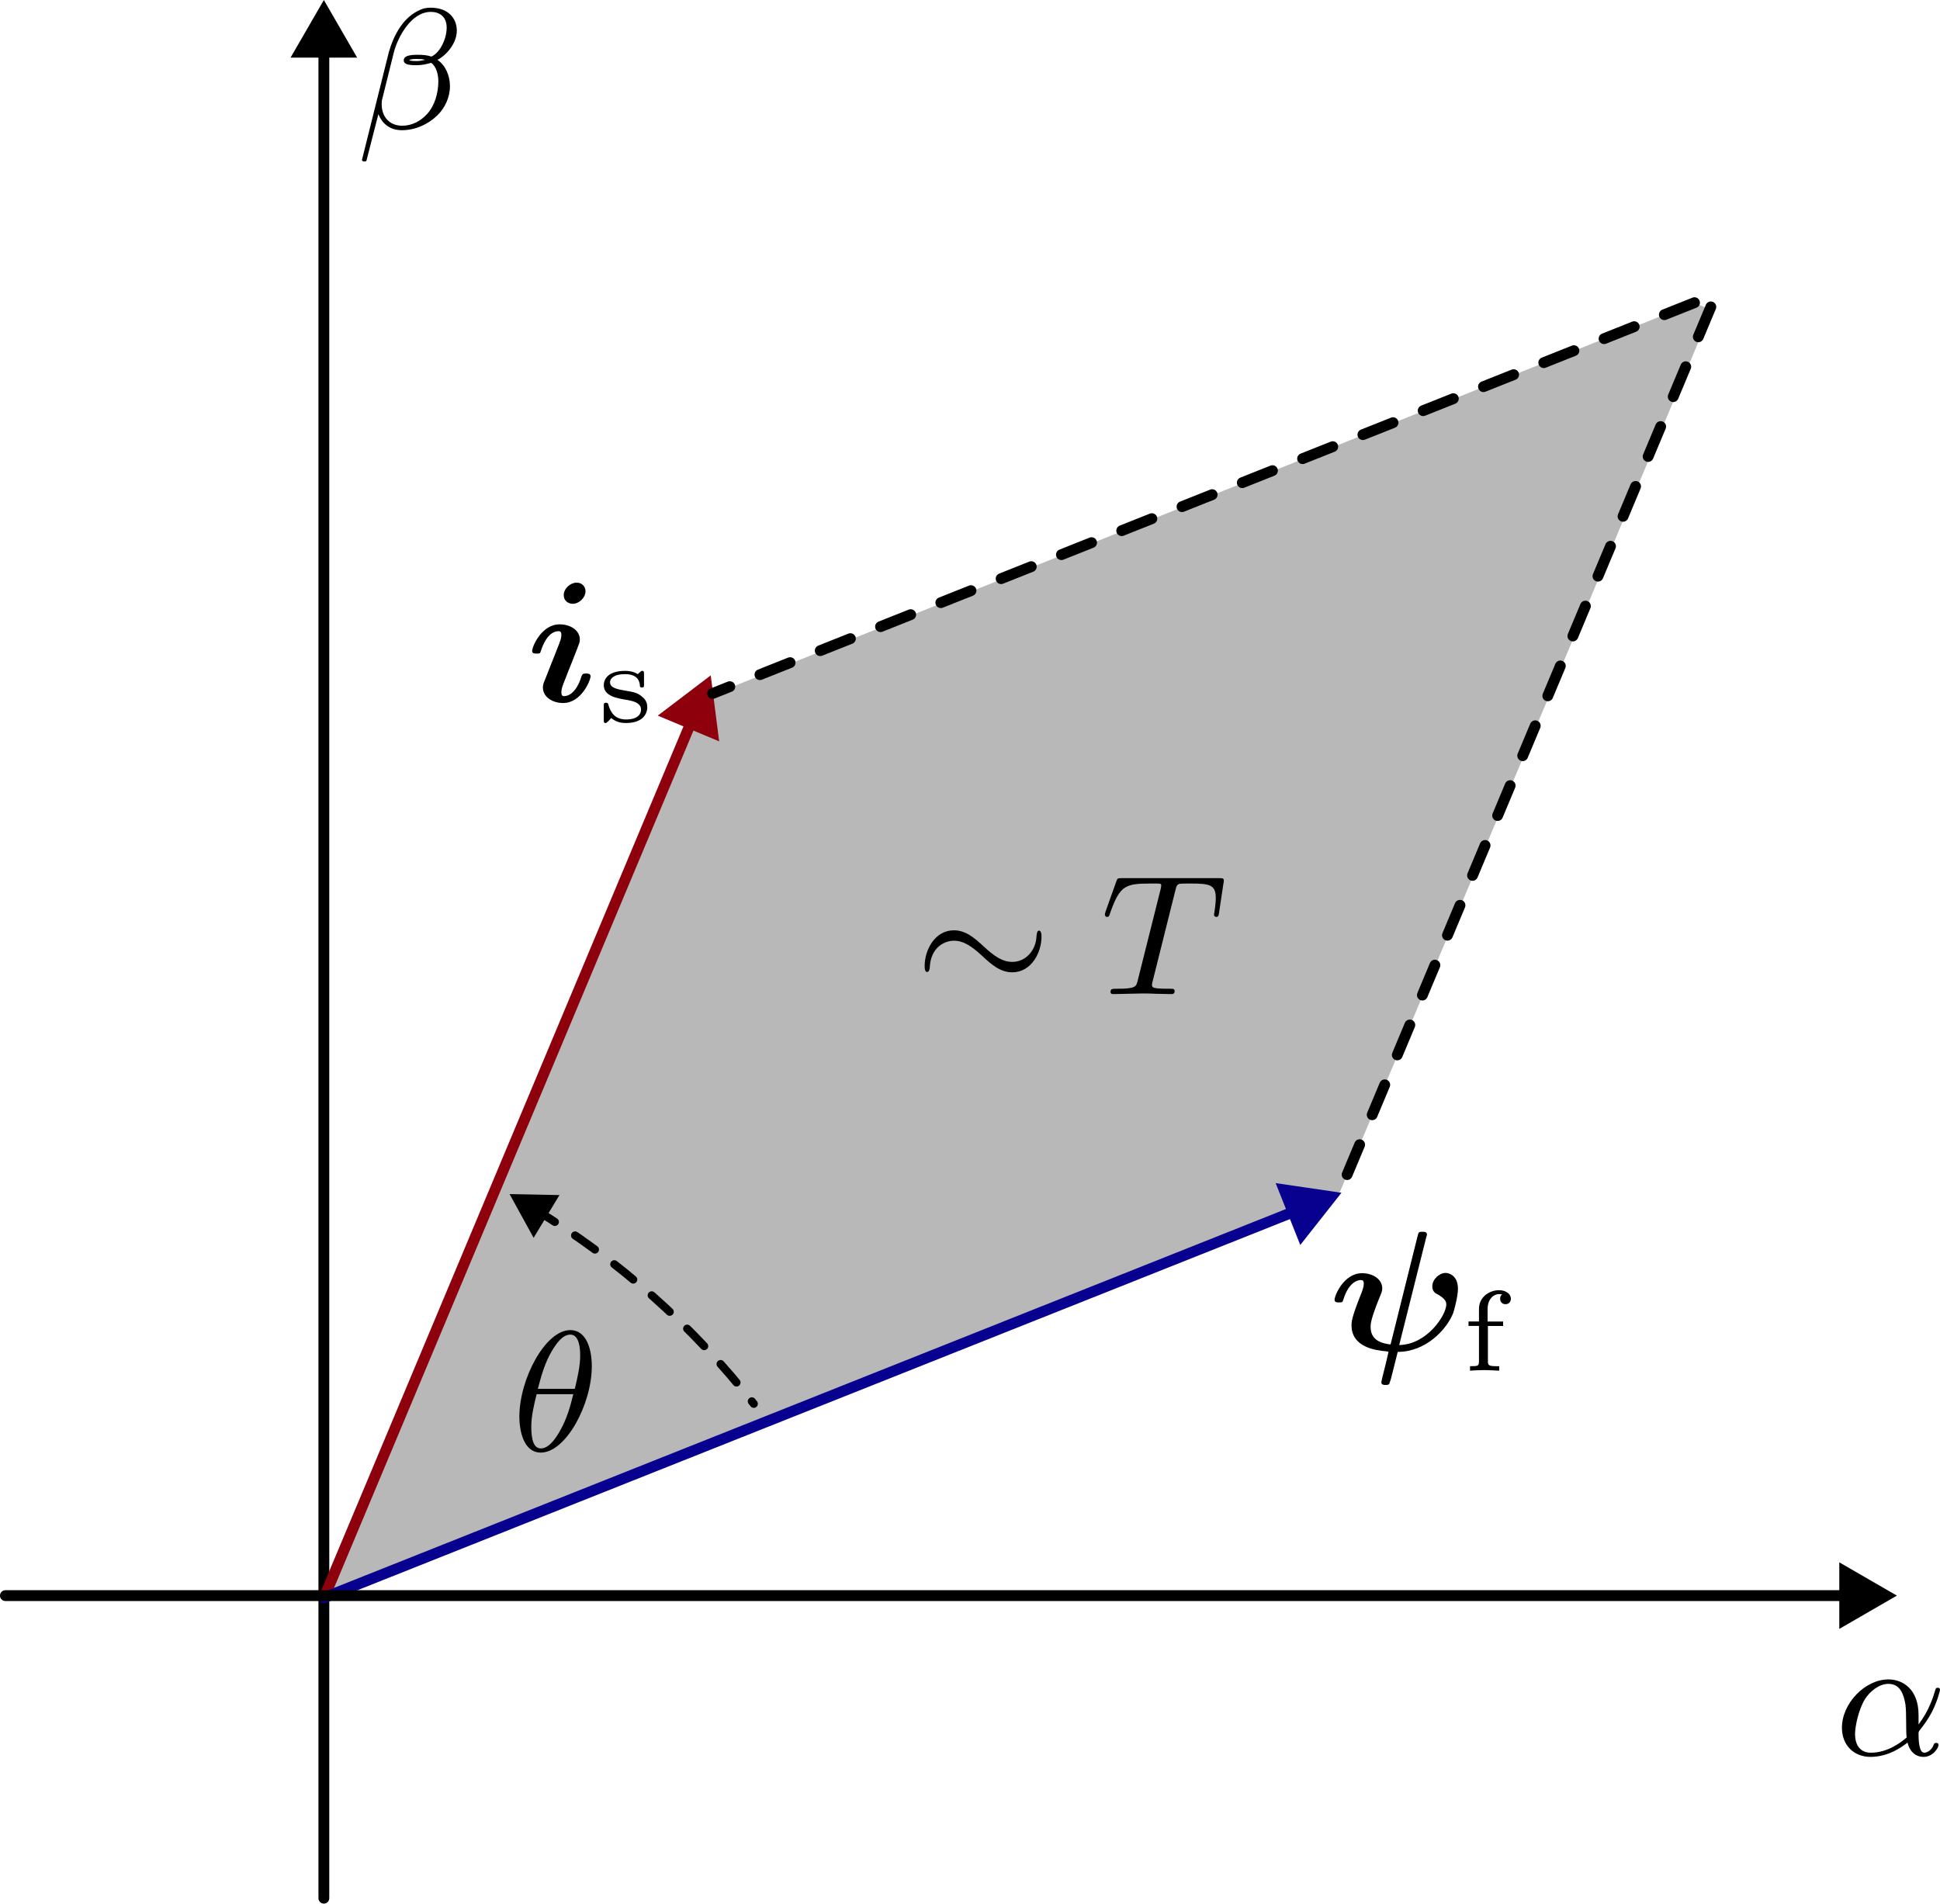
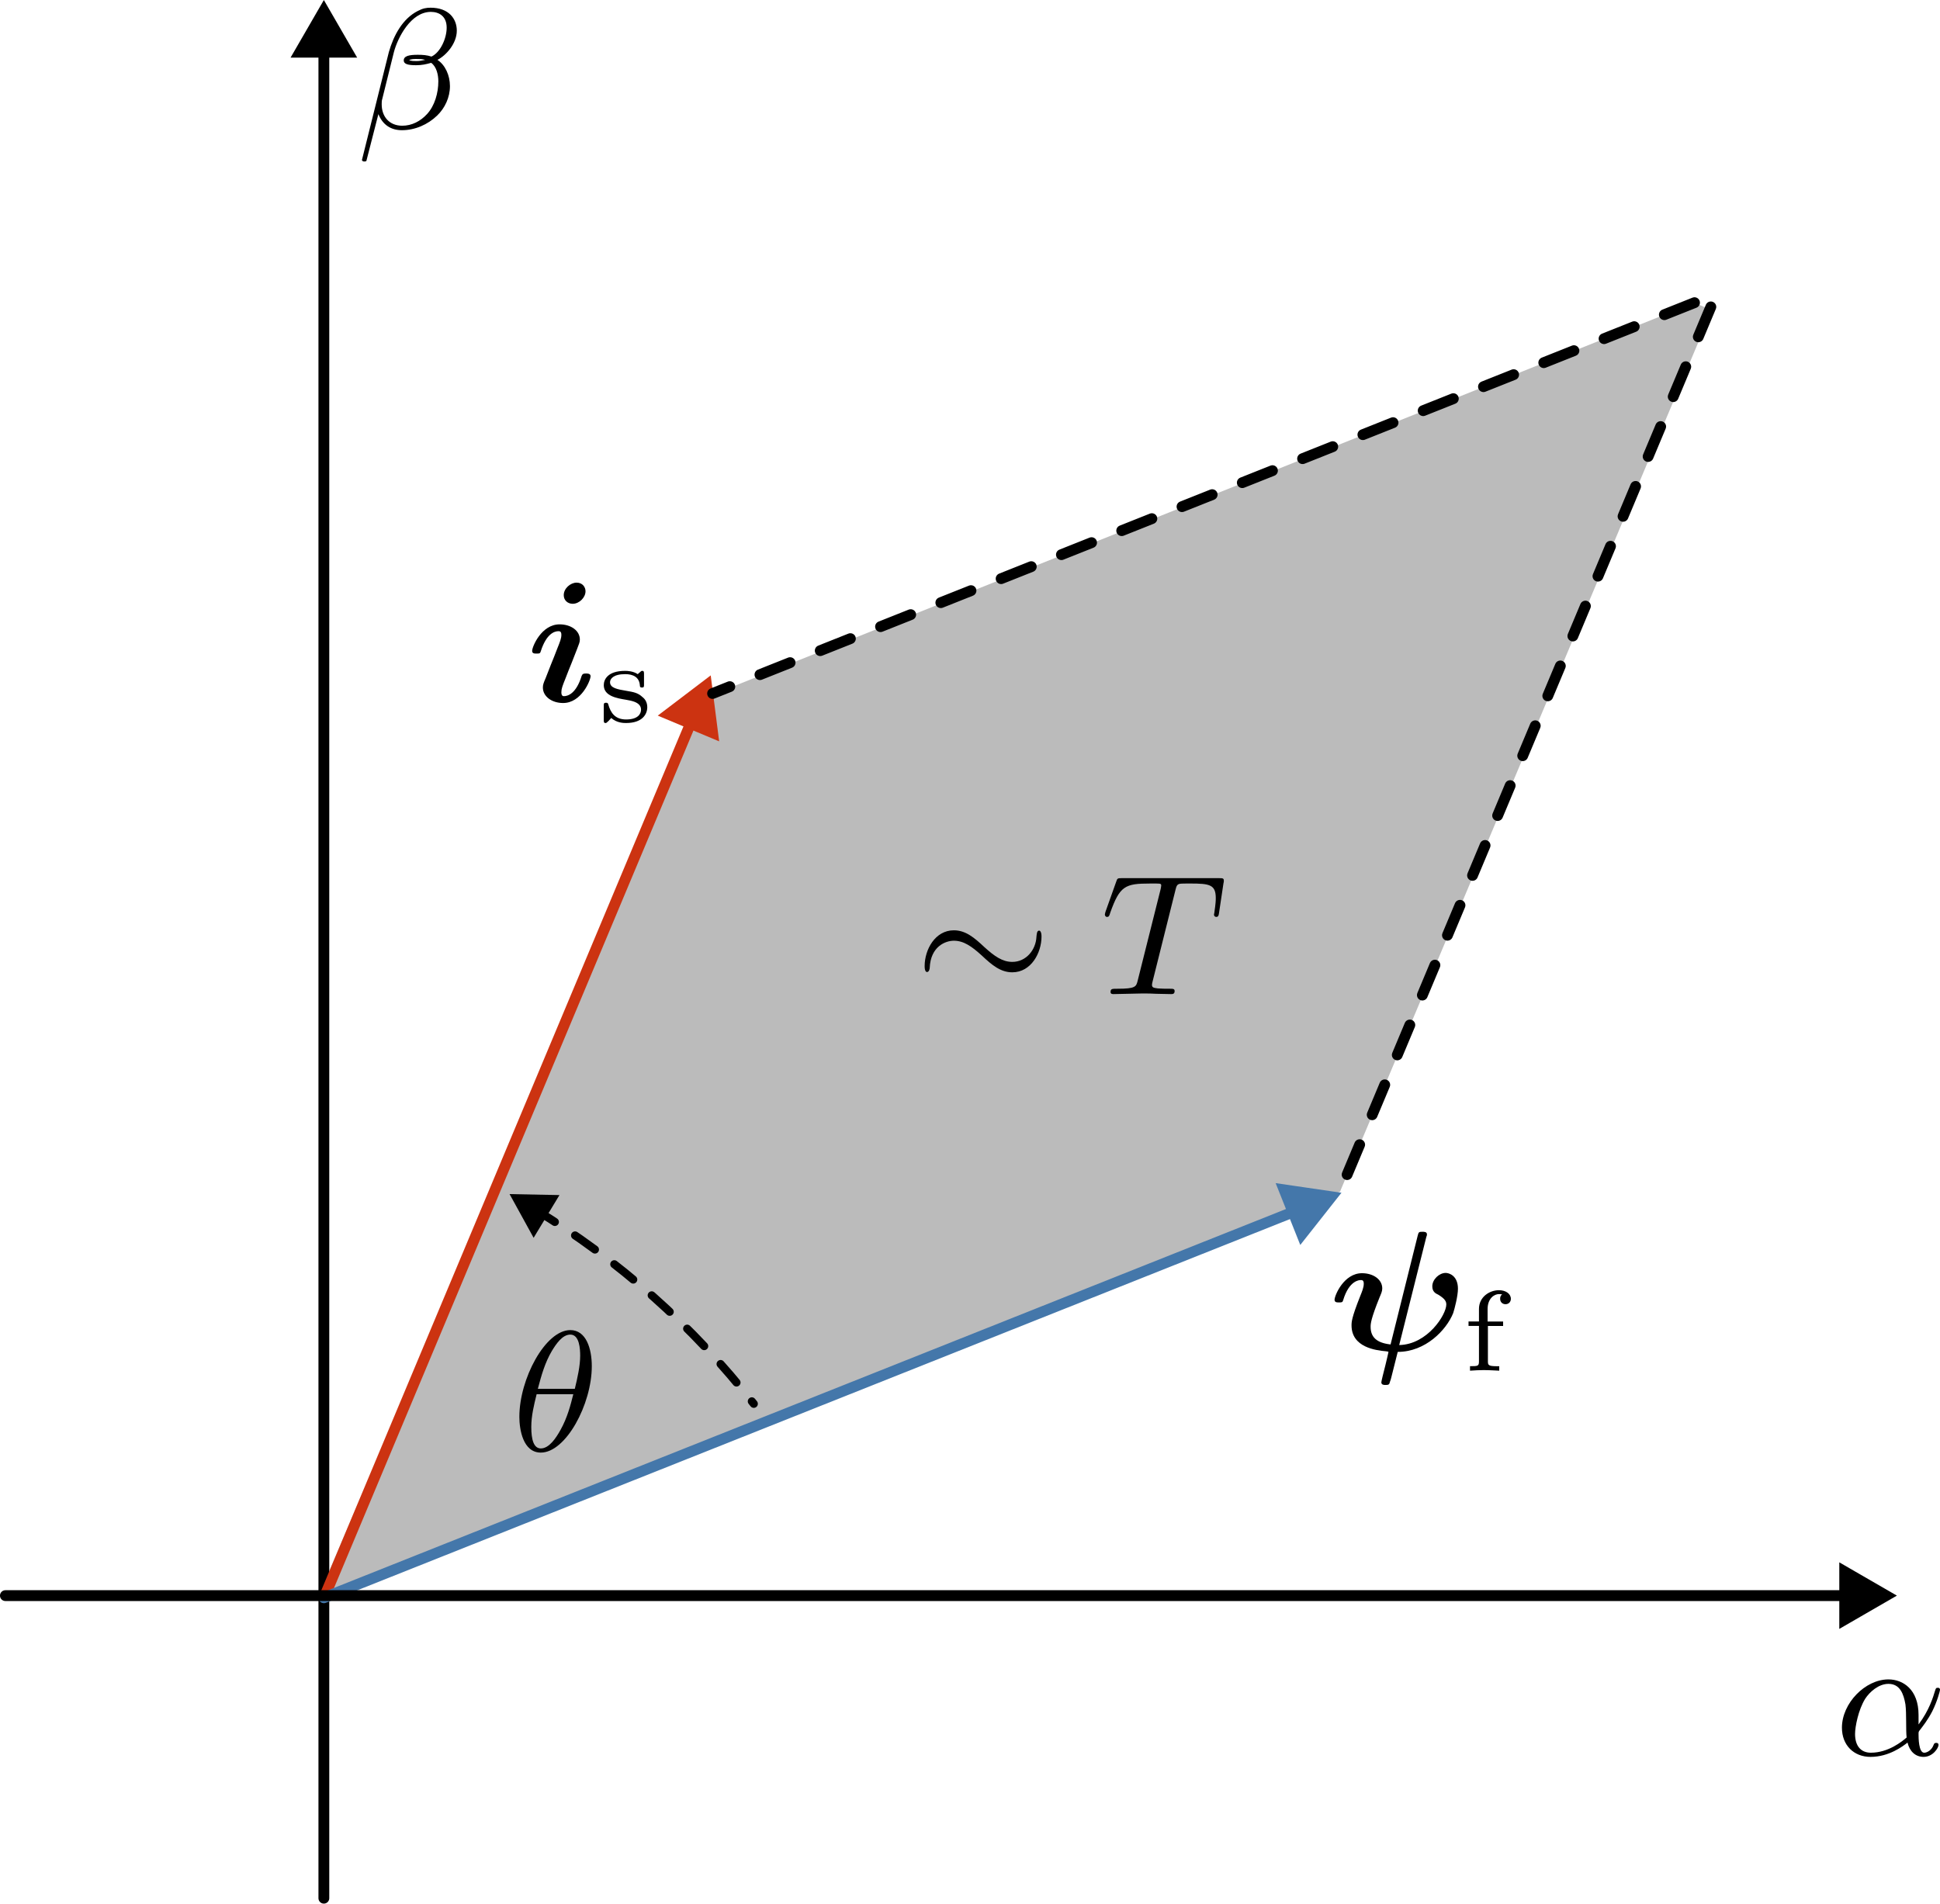
<svg xmlns="http://www.w3.org/2000/svg" width="35.873mm" height="35.206mm" viewBox="0 0 35.873 35.206" version="1.1" id="svg1">
  <defs id="defs1">
    <marker style="overflow:visible" id="Triangle" refX="0" refY="0" orient="auto-start-reverse" markerWidth="1" markerHeight="1" viewBox="0 0 1 1" preserveAspectRatio="xMidYMid">
      <path transform="scale(0.5)" style="fill:context-stroke;fill-rule:evenodd;stroke:context-stroke;stroke-width:1pt" d="M 5.77,0 -2.88,5 V -5 Z" id="path135" />
    </marker>
    <marker style="overflow:visible" id="Triangle-6" refX="0" refY="0" orient="auto-start-reverse" markerWidth="1" markerHeight="1" viewBox="0 0 1 1" preserveAspectRatio="xMidYMid">
      <path transform="scale(0.5)" style="fill:context-stroke;fill-rule:evenodd;stroke:context-stroke;stroke-width:1pt" d="M 5.77,0 -2.88,5 V -5 Z" id="path135-3" />
    </marker>
    <marker style="overflow:visible" id="Triangle-69-8-5" refX="0" refY="0" orient="auto-start-reverse" markerWidth="1" markerHeight="1" viewBox="0 0 1 1" preserveAspectRatio="xMidYMid">
      <path transform="scale(0.5)" style="fill:context-stroke;fill-rule:evenodd;stroke:context-stroke;stroke-width:1pt" d="M 5.77,0 -2.88,5 V -5 Z" id="path135-7-6-4" />
    </marker>
    <marker style="overflow:visible" id="Triangle-69-8-5-6" refX="0" refY="0" orient="auto-start-reverse" markerWidth="1" markerHeight="1" viewBox="0 0 1 1" preserveAspectRatio="xMidYMid">
      <path transform="scale(0.5)" style="fill:context-stroke;fill-rule:evenodd;stroke:context-stroke;stroke-width:1pt" d="M 5.77,0 -2.88,5 V -5 Z" id="path135-7-6-4-1" />
    </marker>
    <marker style="overflow:visible" id="Triangle-4" refX="0" refY="0" orient="auto-start-reverse" markerWidth="1" markerHeight="1" viewBox="0 0 1 1" preserveAspectRatio="xMidYMid">
      <path transform="scale(0.5)" style="fill:context-stroke;fill-rule:evenodd;stroke:context-stroke;stroke-width:1pt" d="M 5.77,0 -2.88,5 V -5 Z" id="path135-2" />
    </marker>
  </defs>
  <g id="layer1" transform="translate(-28.40742,-5.904369)">
-     <path style="fill:#b8b8b8;fill-opacity:1;fill-rule:evenodd;stroke:none;stroke-width:0.2;stroke-linecap:round;stroke-miterlimit:3.9;stroke-dasharray:0.6, 0.6;stroke-dashoffset:0;stroke-opacity:1" d="m 34.396,35.19 6.988,-16.359 18.358,-7.328 0.319,0.14 -6.876,16.302 -18.768,7.47 z" id="path11" />
+     <path style="fill:#bbbbbb;fill-opacity:1;fill-rule:evenodd;stroke:none;stroke-width:0.2;stroke-linecap:round;stroke-miterlimit:3.9;stroke-dasharray:0.6, 0.6;stroke-dashoffset:0;stroke-opacity:1" d="m 34.396,35.19 6.988,-16.359 18.358,-7.328 0.319,0.14 -6.876,16.302 -18.768,7.47 z" id="path11" />
    <path style="fill:none;fill-rule:evenodd;stroke:#000000;stroke-width:0.2;stroke-linecap:round;stroke-miterlimit:3.9;stroke-dasharray:none;stroke-opacity:1;marker-start:url(#Triangle)" d="M 34.396,6.615 V 41.01" id="path1" />
-     <path style="fill:none;fill-rule:evenodd;stroke:#8e000c;stroke-width:0.2;stroke-linecap:round;stroke-miterlimit:3.9;stroke-dasharray:none;stroke-opacity:1;marker-start:url(#Triangle-69-8-5)" d="M 41.275,19.05 34.416,35.414" id="path1-2-8-6" />
+     <path style="fill:#cc3311;fill-rule:evenodd;stroke:#cc3311;stroke-width:0.2;stroke-linecap:round;stroke-miterlimit:3.9;stroke-dasharray:none;stroke-opacity:1;marker-start:url(#Triangle-69-8-5)" d="M 41.275,19.05 34.416,35.414" id="path1-2-8-6" />
    <path style="fill:none;fill-rule:evenodd;stroke:#000000;stroke-width:0.2;stroke-linecap:round;stroke-miterlimit:3.9;stroke-dasharray:0.6, 0.6;stroke-dashoffset:0;stroke-opacity:1" d="M 60.043,11.58 53.185,27.943" id="path1-2-8-6-9" />
-     <path style="fill:none;fill-rule:evenodd;stroke:#08008e;stroke-width:0.2;stroke-linecap:round;stroke-miterlimit:3.9;stroke-dasharray:none;stroke-opacity:1;marker-start:url(#Triangle-69-8-5-6)" d="M 52.553,28.226 34.396,35.454" id="path1-2-8-6-3" />
+     <path style="fill:#4477aa;fill-rule:evenodd;stroke:#4477aa;stroke-width:0.2;stroke-linecap:round;stroke-miterlimit:3.9;stroke-dasharray:none;stroke-opacity:1;marker-start:url(#Triangle-69-8-5-6)" d="M 52.553,28.226 34.396,35.454" id="path1-2-8-6-3" />
    <path style="fill:none;fill-rule:evenodd;stroke:#000000;stroke-width:0.2;stroke-linecap:round;stroke-miterlimit:3.9;stroke-dasharray:0.6, 0.6;stroke-dashoffset:0;stroke-opacity:1" d="M 59.741,11.502 41.584,18.73" id="path1-2-8-6-3-6" />
    <path style="fill:none;fill-rule:evenodd;stroke:#000000;stroke-width:0.2;stroke-linecap:round;stroke-miterlimit:3.9;stroke-dasharray:none;stroke-opacity:1;marker-start:url(#Triangle-6)" d="M 62.773,35.414 H 28.507" id="path1-9" />
    <g transform="translate(62.46719,36.07704)" id="g16">
      <g fill="#000000" fill-opacity="1" id="g14" transform="matrix(0.352778,0,0,0.352778,-0.84089,-0.668205)">
        <g id="use2" transform="translate(1.993,8.375)">
          <path d="m 4.406,-2.109 c 0,-1.328 -0.812,-1.859 -1.578,-1.859 -1.219,0 -2.438,1.25 -2.438,2.531 0,0.922 0.625,1.531 1.5,1.531 0.969,0 1.703,-0.562 1.938,-0.75 0.109,0.453 0.406,0.75 0.844,0.75 0.484,0 0.781,-0.469 0.781,-0.625 0,-0.109 -0.094,-0.109 -0.125,-0.109 -0.094,0 -0.109,0.047 -0.141,0.125 -0.094,0.25 -0.328,0.391 -0.484,0.391 -0.297,0 -0.297,-0.797 -0.297,-0.984 0,-0.109 0,-0.125 0.094,-0.234 0.141,-0.188 0.391,-0.5 0.625,-0.953 0.266,-0.531 0.406,-1.078 0.406,-1.125 0,-0.016 0,-0.109 -0.109,-0.109 -0.109,0 -0.109,0.031 -0.156,0.172 -0.094,0.312 -0.297,1 -0.859,1.75 z m -0.625,1.188 C 3.547,-0.719 2.828,-0.125 1.906,-0.125 c -0.5,0 -0.828,-0.328 -0.828,-0.984 0,-0.375 0.172,-1.266 0.531,-1.844 0.234,-0.359 0.703,-0.781 1.219,-0.781 0.609,0 0.797,0.531 0.891,1.078 0.062,0.484 0.016,1.344 0.062,1.734 z m 0,0" id="path4" />
        </g>
      </g>
      <g fill="#000000" fill-opacity="1" id="g15" transform="matrix(0.352778,0,0,0.352778,-0.84089,-0.668205)">
        <g id="use3" transform="translate(7.905,4.566)" />
      </g>
    </g>
    <g transform="translate(35.10053,5.992944)" id="g31">
      <g fill="#000000" fill-opacity="1" id="g28" transform="matrix(0.352778,0,0,0.352778,-0.801448,-0.668205)">
        <g id="g27" transform="translate(1.993,8.375)">
          <path d="m 5.25,-5.125 c 0,-0.625 -0.422,-1.203 -1.375,-1.203 -0.219,0 -0.406,0.031 -0.672,0.172 C 2.406,-5.75 1.938,-4.875 1.688,-4 L 0.281,1.641 c -0.016,0.047 0.047,0.094 0.109,0.094 0.078,0 0.125,-0.016 0.125,-0.047 l 0.625,-2.438 c 0.219,0.547 0.641,0.844 1.234,0.844 0.688,0 1.359,-0.297 1.844,-0.766 C 4.625,-1.062 4.891,-1.625 4.891,-2.219 c 0,-0.562 -0.25,-1.109 -0.656,-1.375 C 4.672,-3.812 5.25,-4.438 5.25,-5.125 Z M 3.594,-3.594 C 3.438,-3.562 3.297,-3.531 3.141,-3.531 3,-3.531 2.875,-3.531 2.75,-3.578 c 0.109,-0.062 0.266,-0.062 0.391,-0.062 0.156,0 0.297,0 0.453,0.047 z m 1.125,-1.688 c 0,0.562 -0.328,1.297 -0.797,1.516 -0.234,-0.078 -0.453,-0.094 -0.719,-0.094 -0.453,0 -0.734,0.062 -0.734,0.297 0,0.188 0.219,0.25 0.641,0.25 0.312,0 0.516,-0.047 0.797,-0.125 0.281,0.203 0.375,0.625 0.375,0.969 0,0.609 -0.188,1.281 -0.594,1.719 -0.344,0.375 -0.797,0.609 -1.297,0.609 -0.672,0 -1.078,-0.469 -1.078,-1.125 0,-0.094 0,-0.188 0.031,-0.281 L 1.953,-4 c 0.203,-0.766 0.891,-2.109 1.938,-2.109 0.422,0 0.828,0.219 0.828,0.828 z m 0,0" id="path26" />
        </g>
      </g>
      <g fill="#000000" fill-opacity="1" id="g30" transform="matrix(0.352778,0,0,0.352778,-0.801448,-0.668205)" />
    </g>
    <g transform="translate(38.24755,16.6796)" id="g41">
      <g fill="#000000" fill-opacity="1" id="g33" transform="matrix(0.352778,0,0,0.352778,-0.807817,-0.700132)">
        <g id="g32" transform="translate(1.993,8.219)">
          <path d="M 3.094,-5.781 C 3.094,-6 2.938,-6.234 2.625,-6.234 c -0.312,0 -0.672,0.297 -0.672,0.656 0,0.281 0.219,0.453 0.469,0.453 0.344,0 0.672,-0.328 0.672,-0.656 z M 1,-1.219 c -0.109,0.25 -0.141,0.344 -0.141,0.484 0,0.469 0.469,0.812 1.062,0.812 0.953,0 1.438,-1.188 1.438,-1.406 0,-0.141 -0.156,-0.141 -0.234,-0.141 -0.141,0 -0.188,0.016 -0.234,0.125 -0.281,0.922 -0.719,1.062 -0.922,1.062 -0.047,0 -0.141,0 -0.141,-0.203 0,-0.188 0.062,-0.344 0.219,-0.734 C 2.094,-1.359 2.312,-1.891 2.375,-2.047 l 0.281,-0.719 c 0.094,-0.25 0.141,-0.344 0.141,-0.484 0,-0.469 -0.469,-0.797 -1.062,-0.797 -0.953,0 -1.438,1.172 -1.438,1.391 0,0.141 0.125,0.141 0.234,0.141 0.141,0 0.188,0 0.219,-0.125 C 1.047,-3.562 1.469,-3.688 1.672,-3.688 c 0.062,0 0.156,0 0.156,0.188 0,0.188 -0.062,0.344 -0.219,0.734 C 1.562,-2.625 1.344,-2.094 1.281,-1.938 Z m 0,0" id="path27" />
        </g>
      </g>
      <g fill="#000000" fill-opacity="1" id="g35" transform="matrix(0.352778,0,0,0.352778,-0.807817,-0.700132)">
        <g id="g34" transform="translate(5.731,9.282)">
          <path d="m 2.422,-2.5 c 0,-0.109 0,-0.172 -0.094,-0.172 -0.031,0 -0.047,0 -0.125,0.078 C 2.188,-2.578 2.172,-2.578 2.094,-2.5 1.859,-2.656 1.562,-2.672 1.438,-2.672 c -0.938,0 -1.125,0.469 -1.125,0.75 0,0.578 0.703,0.688 1.172,0.766 0.266,0.047 0.781,0.125 0.781,0.516 0,0.234 -0.172,0.516 -0.781,0.516 -0.578,0 -0.812,-0.344 -0.938,-0.797 C 0.531,-0.969 0.516,-1 0.438,-1 c -0.125,0 -0.125,0.047 -0.125,0.172 v 0.719 c 0,0.109 0,0.172 0.094,0.172 0.047,0 0.047,-0.016 0.156,-0.109 l 0.141,-0.156 C 1,0.062 1.359,0.062 1.484,0.062 c 0.875,0 1.109,-0.484 1.109,-0.828 0,-0.25 -0.109,-0.422 -0.25,-0.531 C 2.094,-1.531 1.859,-1.562 1.5,-1.625 1.047,-1.703 0.641,-1.766 0.641,-2.078 0.641,-2.25 0.812,-2.5 1.438,-2.5 c 0.406,0 0.734,0.156 0.766,0.578 0,0.078 0.016,0.125 0.109,0.125 0.109,0 0.109,-0.047 0.109,-0.156 z m 0,0" id="path33" />
        </g>
      </g>
      <g fill="#000000" fill-opacity="1" id="g40" transform="matrix(0.352778,0,0,0.352778,-0.807817,-0.700132)" />
    </g>
    <path style="fill:none;fill-rule:evenodd;stroke:#000000;stroke-width:0.15;stroke-linecap:round;stroke-miterlimit:3.9;stroke-dasharray:0.45, 0.45;stroke-opacity:1;marker-start:url(#Triangle-4)" id="path32-6" d="m 42.807,20.79 a 15,15 0 0 1 4.65,2.8" transform="rotate(10.53126)" />
    <g transform="translate(53.08472,28.68507)" id="g9">
      <g fill="#000000" fill-opacity="1" id="g3" transform="matrix(0.352778,0,0,0.352778,-0.807817,-0.705644)">
        <g id="g2" transform="translate(1.993,8.219)">
          <path d="M 5.109,-5.953 C 5.125,-5.984 5.141,-6.031 5.141,-6.078 5.141,-6.219 5,-6.219 4.906,-6.219 c -0.188,0 -0.203,0.016 -0.25,0.203 L 3.234,-0.312 C 2.516,-0.391 2.188,-0.688 2.188,-1.234 c 0,-0.172 0.016,-0.422 0.469,-1.547 0.078,-0.188 0.141,-0.312 0.141,-0.469 0,-0.469 -0.469,-0.797 -1.062,-0.797 -0.953,0 -1.438,1.172 -1.438,1.391 0,0.141 0.125,0.141 0.234,0.141 0.141,0 0.188,0 0.219,-0.125 0.312,-1.031 0.844,-1.047 0.922,-1.047 0.062,0 0.156,0 0.156,0.188 0,0.203 -0.094,0.422 -0.188,0.656 C 1.188,-1.703 1.188,-1.484 1.188,-1.312 1.188,-0.156 2.469,0 3,0.047 3.125,0.062 3.125,0.078 3.125,0.078 3.125,0.109 3.016,0.547 2.969,0.75 2.844,1.234 2.75,1.625 2.75,1.672 2.75,1.812 2.891,1.812 2.969,1.812 c 0.156,0 0.203,-0.016 0.234,-0.172 0.078,-0.219 -0.016,0.094 0.406,-1.562 1.453,0 2.547,-1.141 2.906,-2.031 0.078,-0.234 0.25,-0.906 0.25,-1.281 0,-0.688 -0.469,-0.828 -0.641,-0.828 -0.344,0 -0.703,0.344 -0.703,0.703 0,0.281 0.172,0.375 0.312,0.438 0.359,0.219 0.422,0.359 0.422,0.516 0,0.531 -0.984,2.094 -2.469,2.125 z m 0,0" id="path2" />
        </g>
      </g>
      <g fill="#000000" fill-opacity="1" id="g8" transform="matrix(0.352778,0,0,0.352778,-0.807817,-0.705644)">
        <g id="g6" transform="translate(9.001,9.282)">
          <path d="M 1.328,-2.344 H 2.125 V -2.578 H 1.312 v -0.656 c 0,-0.547 0.344,-0.781 0.594,-0.781 C 1.984,-4.016 2.047,-4 2.078,-4 2.031,-3.969 1.969,-3.922 1.969,-3.766 c 0,0.156 0.109,0.281 0.281,0.281 0.172,0 0.281,-0.125 0.281,-0.281 0,-0.266 -0.266,-0.453 -0.625,-0.453 -0.484,0 -1.047,0.344 -1.047,0.984 v 0.656 H 0.312 v 0.234 h 0.547 v 1.859 c 0,0.25 -0.062,0.25 -0.469,0.25 V 0 C 0.531,-0.016 0.984,-0.031 1.109,-0.031 1.422,-0.031 1.844,0 1.922,0 v -0.234 h -0.125 c -0.453,0 -0.469,-0.062 -0.469,-0.266 z m 0,0" id="path5" />
        </g>
      </g>
    </g>
    <g transform="translate(38.01097,30.50364)" id="g11">
      <g fill="#000000" fill-opacity="1" id="g10" transform="matrix(0.352778,0,0,0.352778,-0.835378,-0.667059)">
        <g id="use1" transform="translate(1.993,8.219)">
          <path d="m 4.172,-4.438 c 0,-0.922 -0.297,-1.891 -1.125,-1.891 -1.312,0 -2.672,2.562 -2.672,4.547 0,0.656 0.188,1.875 1.125,1.875 1.312,0 2.672,-2.531 2.672,-4.531 z M 1.344,-3.25 c 0.188,-0.719 0.375,-1.375 0.734,-1.984 0.219,-0.359 0.547,-0.859 0.969,-0.859 0.484,0 0.516,0.766 0.516,1.109 0,0.531 -0.141,1.156 -0.281,1.734 z m 1.859,0.281 C 3.062,-2.406 2.891,-1.734 2.531,-1.094 2.297,-0.672 1.938,-0.125 1.5,-0.125 1.125,-0.125 1,-0.594 1,-1.25 1,-1.828 1.141,-2.406 1.281,-2.969 Z m 0,0" id="path9" />
        </g>
      </g>
    </g>
    <g transform="translate(45.50542,22.14507)" id="g18">
      <g fill="#000000" fill-opacity="1" id="g13" transform="matrix(0.352778,0,0,0.352778,-0.884987,-0.719975)">
        <g id="g12" transform="translate(1.993,8.119)">
          <path d="m 6.641,-3.016 c 0,-0.25 -0.078,-0.312 -0.125,-0.312 -0.125,0 -0.125,0.203 -0.141,0.328 -0.031,0.672 -0.531,1.312 -1.266,1.312 -0.516,0 -0.938,-0.297 -1.469,-0.781 -0.531,-0.5 -0.984,-0.875 -1.594,-0.875 -0.984,0 -1.531,1.016 -1.531,1.875 0,0.234 0.062,0.312 0.125,0.312 0.109,0 0.141,-0.172 0.141,-0.219 0.047,-1.125 0.828,-1.422 1.266,-1.422 0.516,0 0.938,0.297 1.469,0.781 0.531,0.5 0.984,0.875 1.594,0.875 0.984,0 1.531,-1.016 1.531,-1.875 z m 0,0" id="path12" />
        </g>
      </g>
      <g fill="#000000" fill-opacity="1" id="g4" transform="matrix(0.352778,0,0,0.352778,-0.884987,-0.719975)">
        <g id="g17" transform="translate(11.72,8.119)">
          <path d="m 3.938,-5.469 c 0.047,-0.188 0.078,-0.281 0.219,-0.312 0.078,-0.016 0.359,-0.016 0.547,-0.016 1.031,0 1.344,0.062 1.344,0.766 0,0.109 0,0.25 -0.078,0.781 l -0.016,0.078 c 0,0.062 0.031,0.125 0.125,0.125 0.109,0 0.125,-0.094 0.141,-0.219 l 0.234,-1.562 c 0.016,-0.031 0.016,-0.094 0.016,-0.125 0,-0.125 -0.078,-0.125 -0.25,-0.125 H 1.109 c -0.219,0 -0.219,0.016 -0.281,0.188 l -0.562,1.578 c -0.031,0.109 -0.031,0.141 -0.031,0.141 0,0.047 0.031,0.125 0.109,0.125 0.109,0 0.125,-0.062 0.172,-0.219 0.5,-1.406 0.781,-1.531 2.078,-1.531 H 2.938 c 0.25,0 0.25,0.031 0.25,0.109 0,0.047 -0.016,0.109 -0.031,0.188 l -1.203,4.797 c -0.078,0.312 -0.109,0.422 -1.062,0.422 -0.281,0 -0.359,0 -0.359,0.172 C 0.531,0 0.641,0 0.688,0 c 0.234,0 0.484,-0.016 0.734,-0.016 0.25,0 0.5,-0.016 0.75,-0.016 0.406,0 0.422,0 0.75,0.016 C 3.047,-0.016 3.625,0 3.703,0 c 0.078,0 0.188,0 0.188,-0.156 0,-0.125 -0.078,-0.125 -0.297,-0.125 -0.234,0 -0.344,0 -0.578,-0.016 -0.203,-0.031 -0.312,-0.031 -0.312,-0.188 0,-0.047 0.016,-0.109 0.031,-0.172 z m 0,0" id="path13" />
        </g>
      </g>
    </g>
  </g>
</svg>
